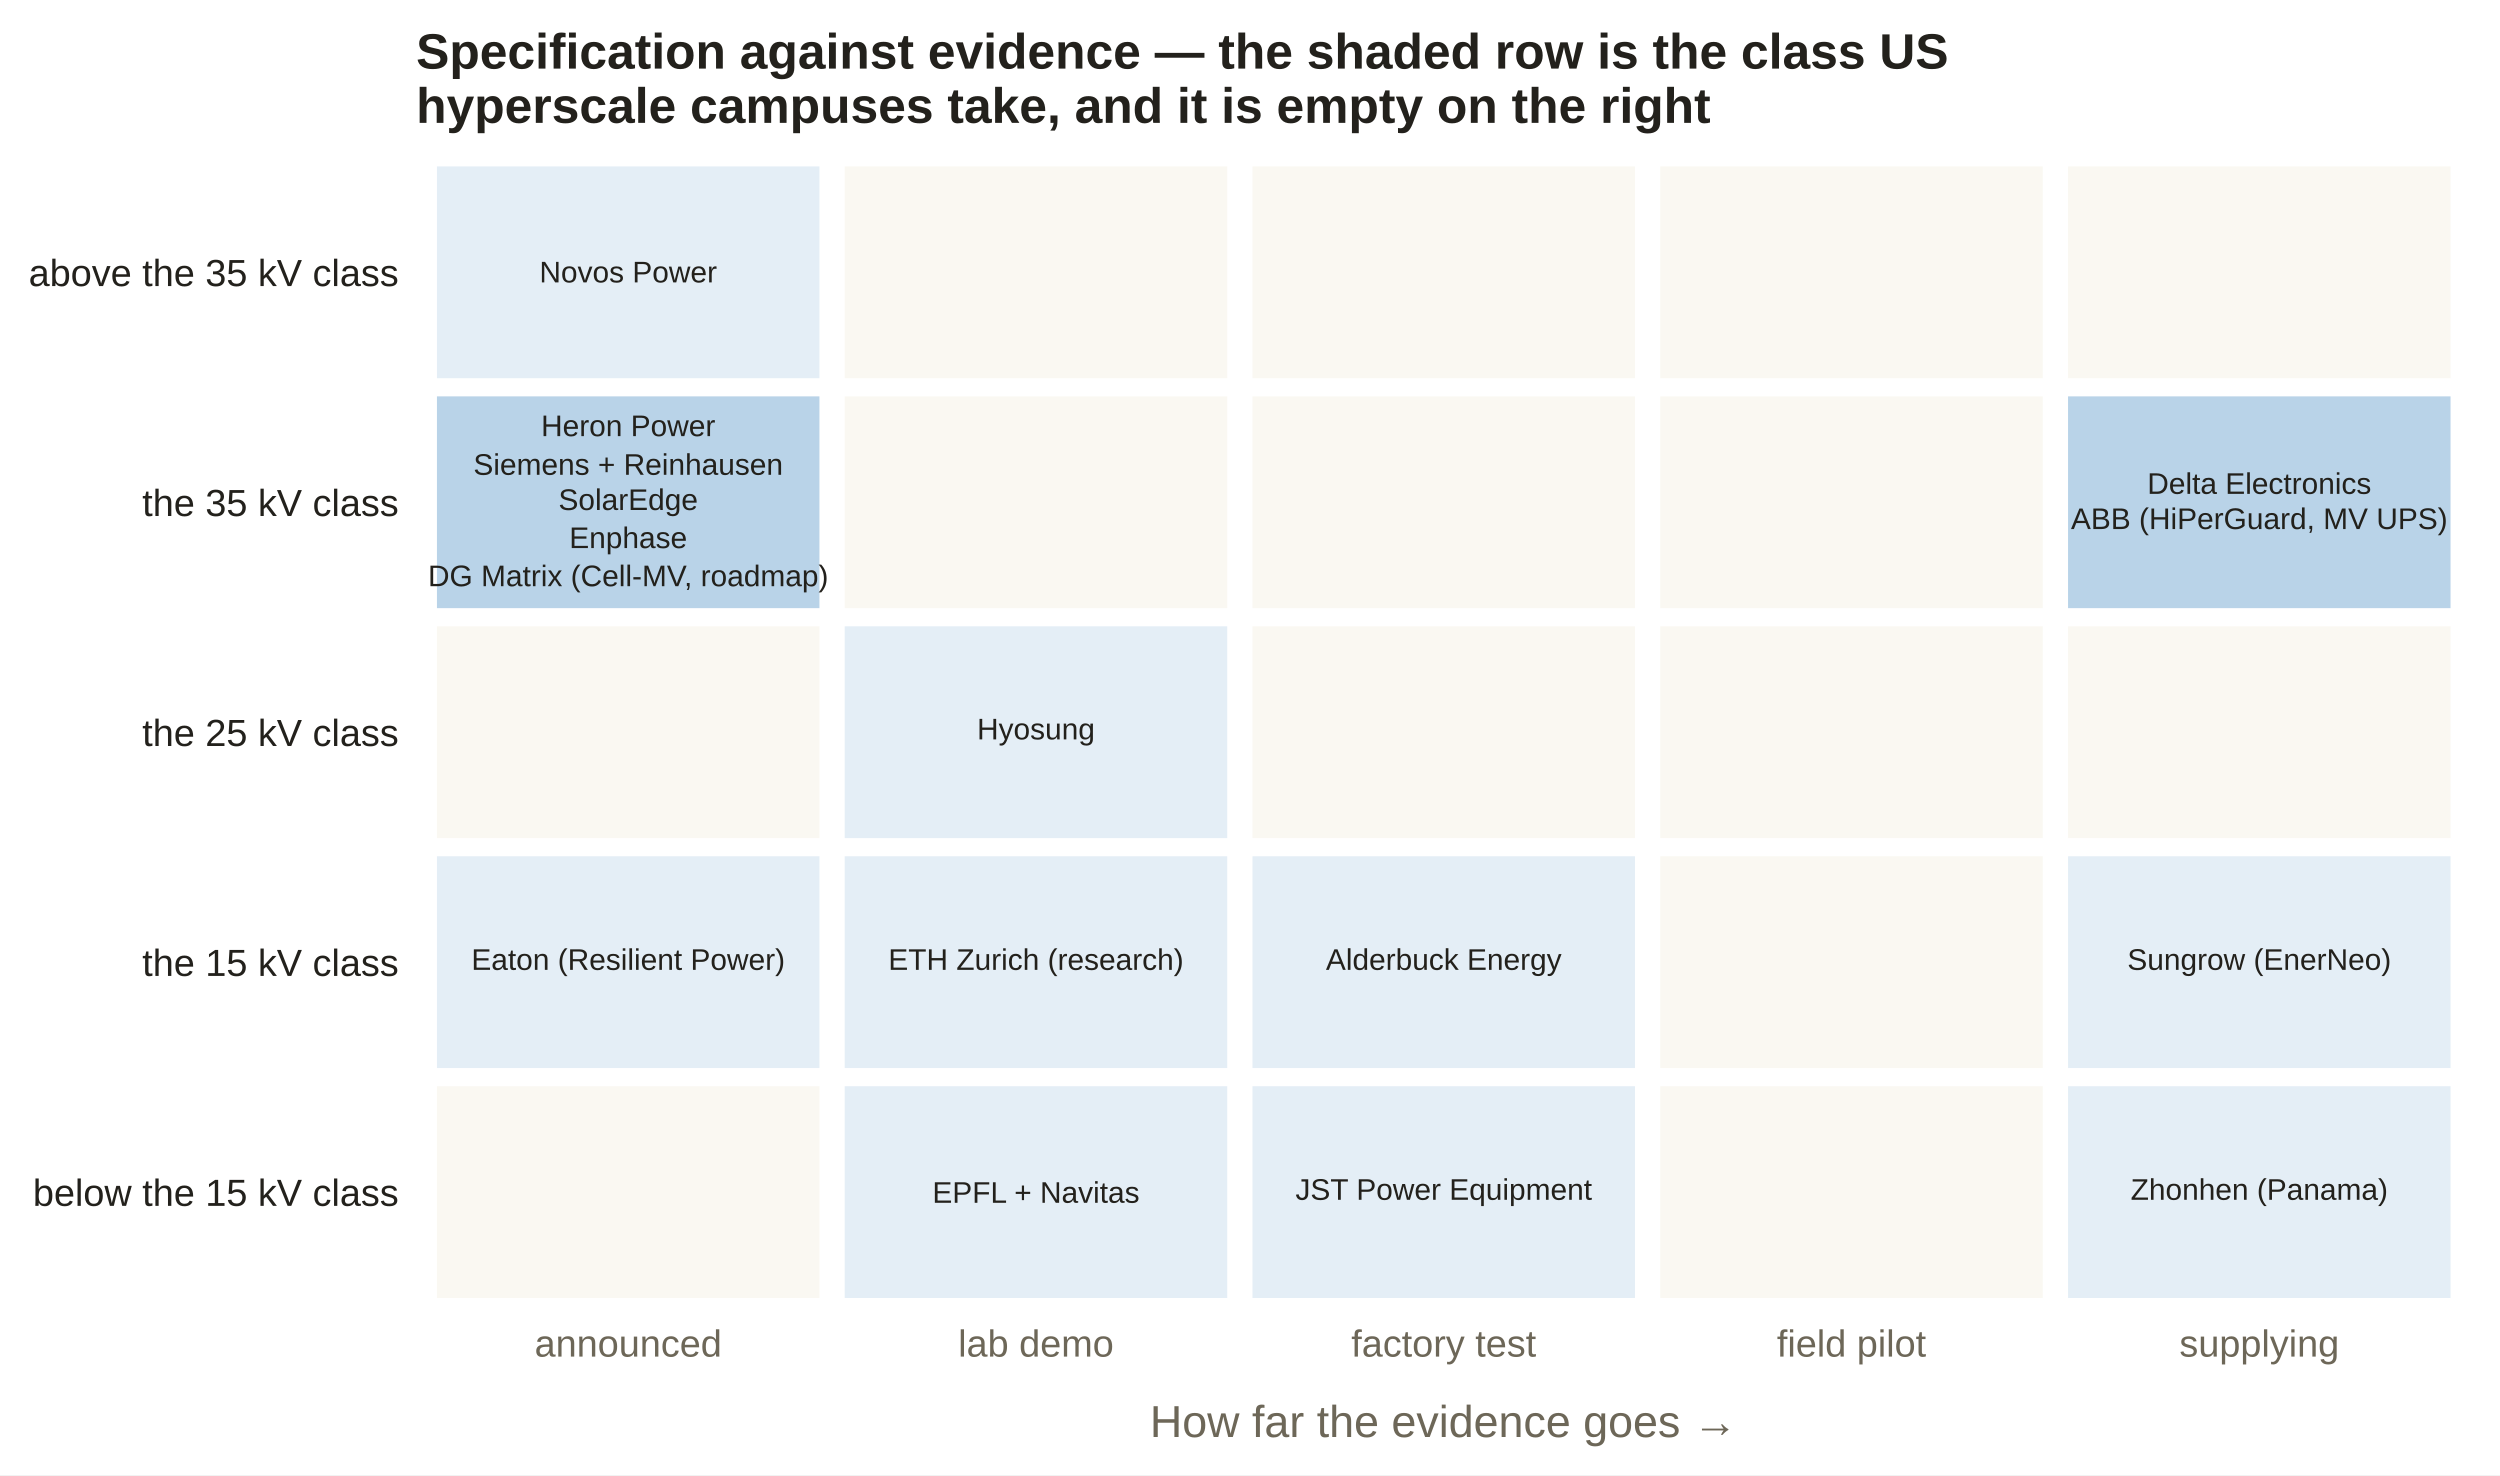
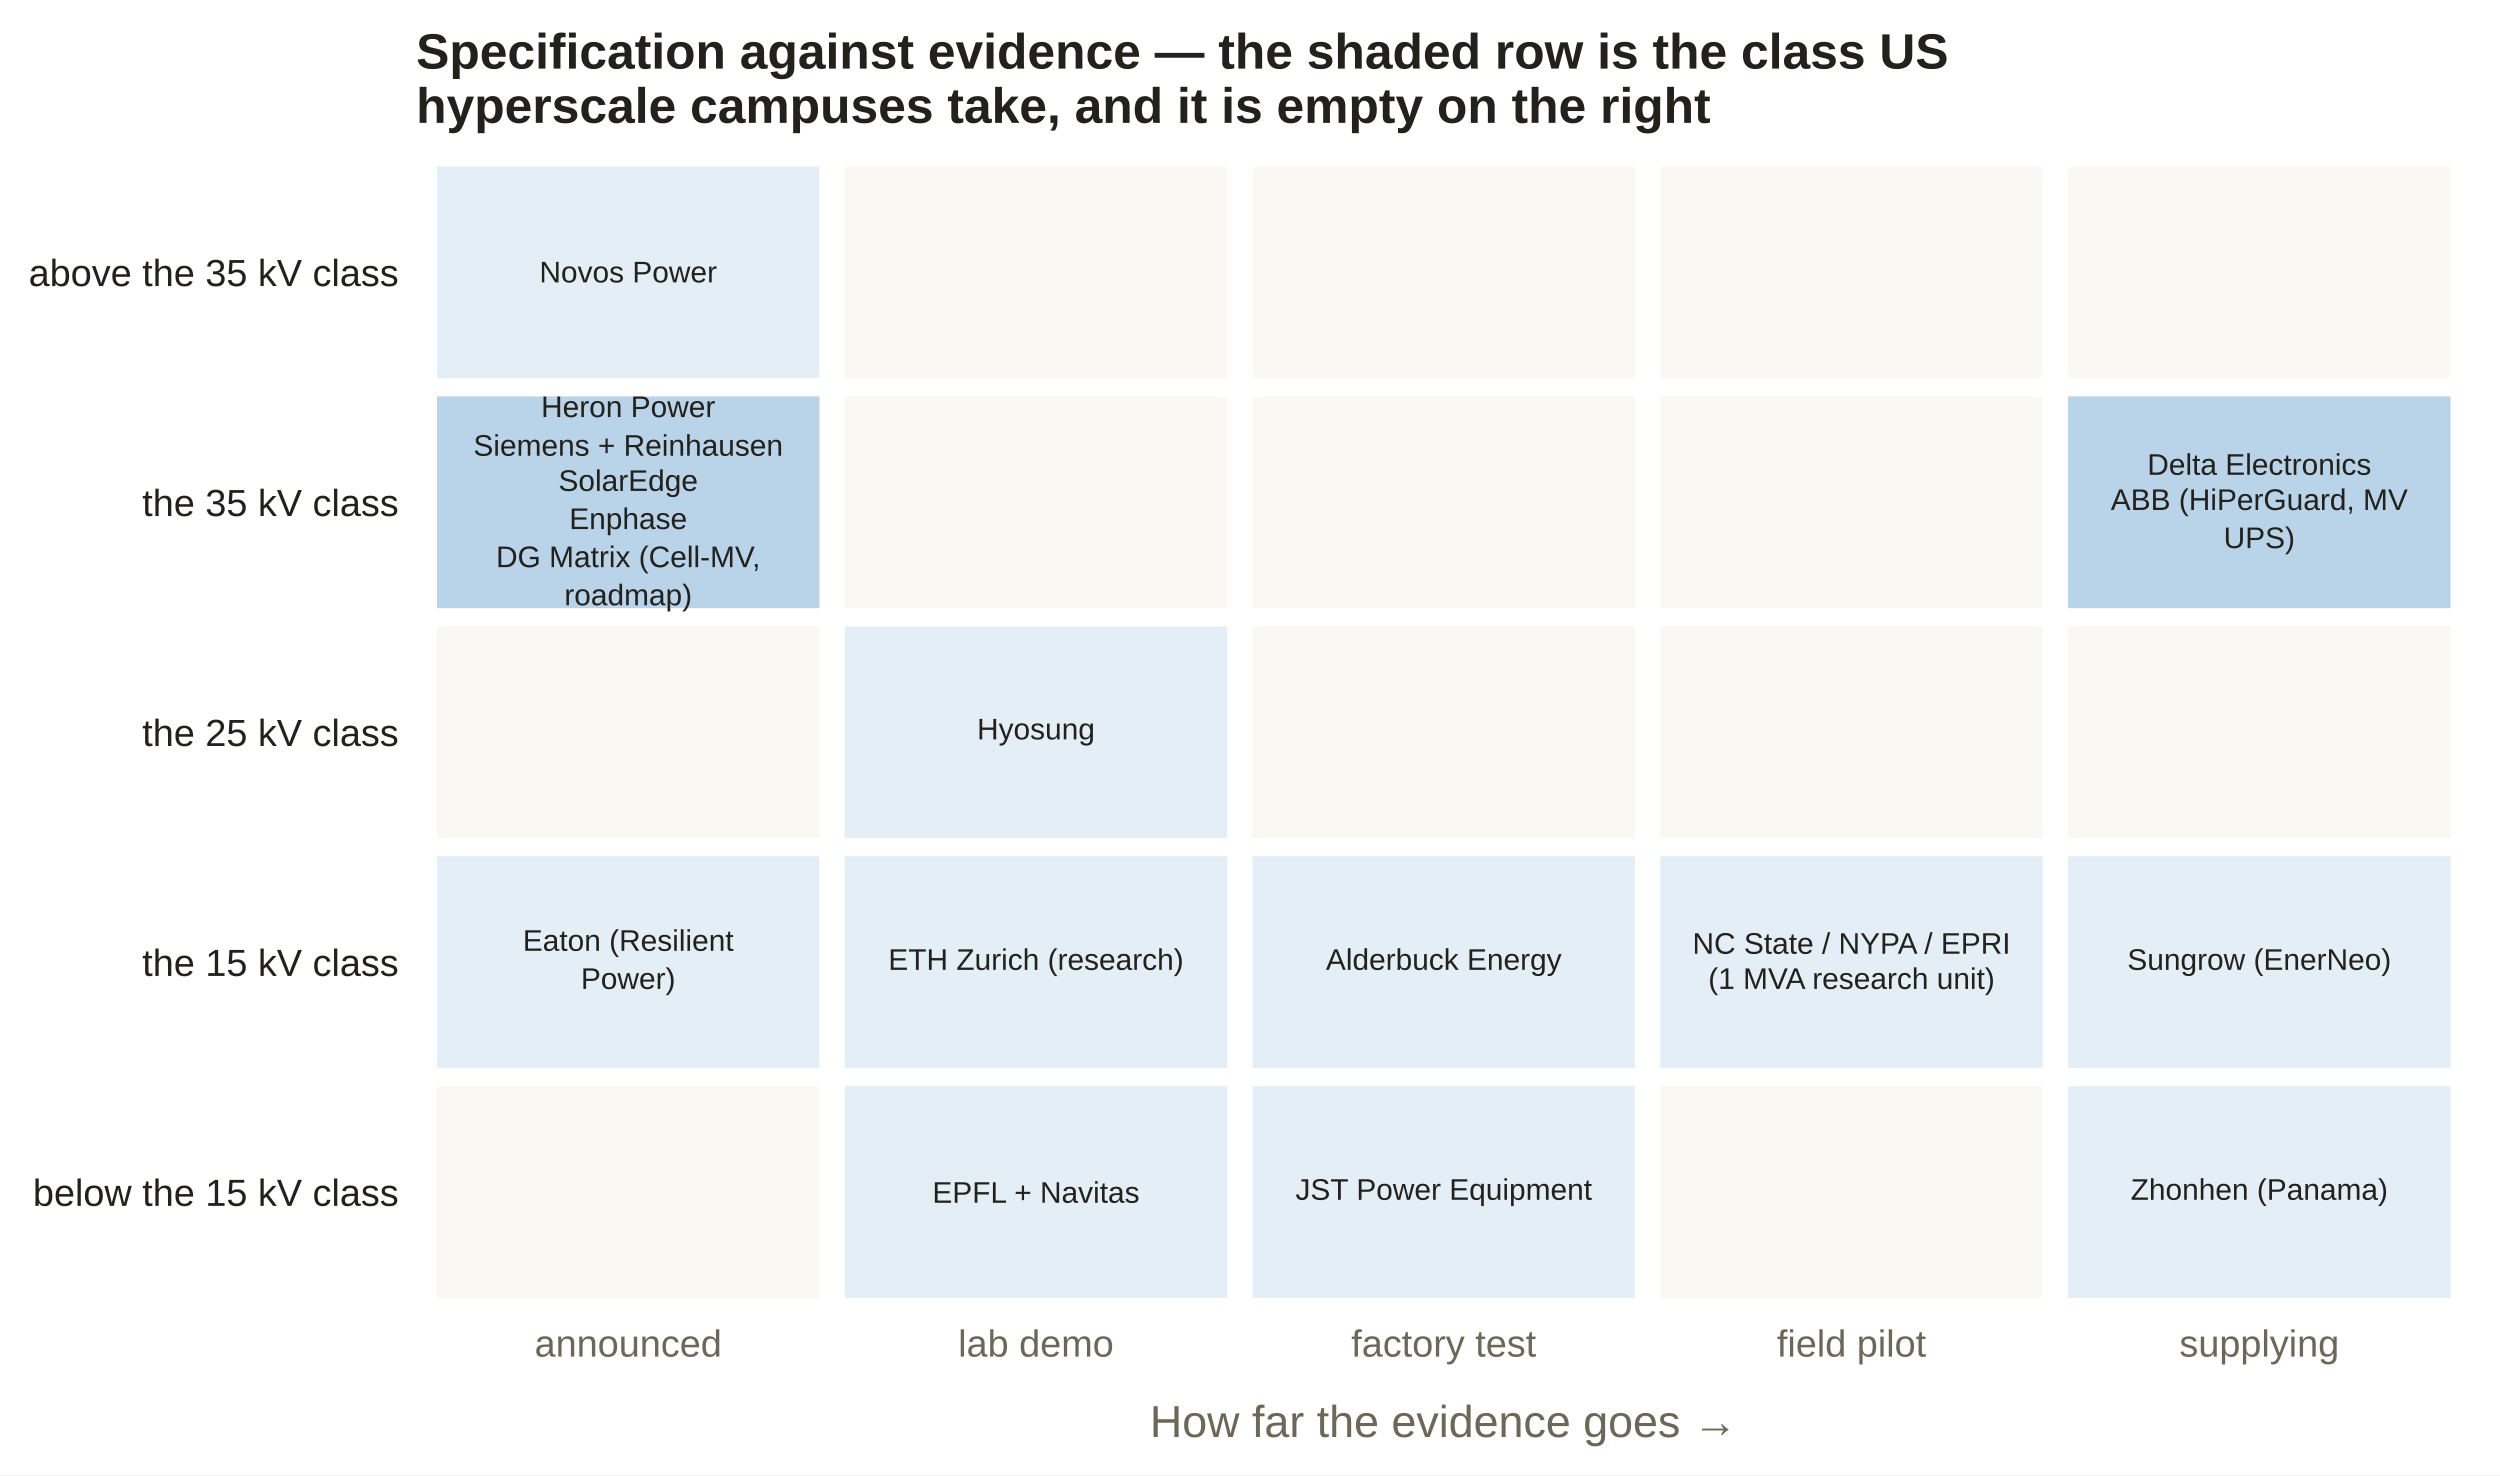
<svg xmlns="http://www.w3.org/2000/svg" width="502.292pt" height="296.375pt" viewBox="0 0 502.292 296.375" version="1.1">
  <defs>
    <style type="text/css">*{stroke-linejoin: round; stroke-linecap: butt}</style>
  </defs>
  <g id="figure_1">
    <g id="patch_1">
      <path d="M 0 296.375  L 502.292 296.375  L 502.292 0  L 0 0  z " style="fill: #ffffff" />
    </g>
    <g id="axes_1">
      <g id="patch_2">
        <path d="M 83.612 263.536  L 496.532 263.536  L 496.532 30.688  L 83.612 30.688  z " style="fill: #ffffff" />
      </g>
      <g id="matplotlib.axis_1">
        <g id="xtick_1">
          <g id="line2d_1" />
          <g id="text_1">
            <text style="font-size: 7.6px; font-family: 'Arial', 'Liberation Sans', 'DejaVu Sans', sans-serif; text-anchor: middle; fill: #6d6758" x="126.215" y="272.569" transform="rotate(-0 126.2146 272.5688)">announced</text>
          </g>
        </g>
        <g id="xtick_2">
          <g id="line2d_2" />
          <g id="text_2">
            <text style="font-size: 7.6px; font-family: 'Arial', 'Liberation Sans', 'DejaVu Sans', sans-serif; text-anchor: middle; fill: #6d6758" x="208.143" y="272.569" transform="rotate(-0 208.1432 272.5688)">lab demo</text>
          </g>
        </g>
        <g id="xtick_3">
          <g id="line2d_3" />
          <g id="text_3">
            <text style="font-size: 7.6px; font-family: 'Arial', 'Liberation Sans', 'DejaVu Sans', sans-serif; text-anchor: middle; fill: #6d6758" x="290.072" y="272.569" transform="rotate(-0 290.0718 272.5688)">factory test</text>
          </g>
        </g>
        <g id="xtick_4">
          <g id="line2d_4" />
          <g id="text_4">
            <text style="font-size: 7.6px; font-family: 'Arial', 'Liberation Sans', 'DejaVu Sans', sans-serif; text-anchor: middle; fill: #6d6758" x="372" y="272.569" transform="rotate(-0 372.0003 272.5688)">field pilot</text>
          </g>
        </g>
        <g id="xtick_5">
          <g id="line2d_5" />
          <g id="text_5">
            <text style="font-size: 7.6px; font-family: 'Arial', 'Liberation Sans', 'DejaVu Sans', sans-serif; text-anchor: middle; fill: #6d6758" x="453.929" y="272.569" transform="rotate(-0 453.9289 272.5688)">supplying</text>
          </g>
        </g>
        <g id="text_6">
          <text style="font-size: 9px; font-family: 'Arial', 'Liberation Sans', 'DejaVu Sans', sans-serif; text-anchor: middle; fill: #6d6758" x="290.072" y="288.721" transform="rotate(-0 290.0718 288.7205)">How far the evidence goes →</text>
        </g>
      </g>
      <g id="matplotlib.axis_2">
        <g id="ytick_1">
          <g id="line2d_6" />
          <g id="text_7">
            <text style="font-size: 7.6px; font-family: 'Arial', 'Liberation Sans', 'DejaVu Sans', sans-serif; text-anchor: end; fill: #23211c" x="80.112" y="57.478" transform="rotate(-0 80.11175 57.47834)">above the 35 kV class</text>
          </g>
        </g>
        <g id="ytick_2">
          <g id="line2d_7" />
          <g id="text_8">
            <text style="font-size: 7.6px; font-family: 'Arial', 'Liberation Sans', 'DejaVu Sans', sans-serif; text-anchor: end; fill: #23211c" x="80.112" y="103.678" transform="rotate(-0 80.11175 103.6783)">the 35 kV class</text>
          </g>
        </g>
        <g id="ytick_3">
          <g id="line2d_8" />
          <g id="text_9">
            <text style="font-size: 7.6px; font-family: 'Arial', 'Liberation Sans', 'DejaVu Sans', sans-serif; text-anchor: end; fill: #23211c" x="80.112" y="149.878" transform="rotate(-0 80.11175 149.8783)">the 25 kV class</text>
          </g>
        </g>
        <g id="ytick_4">
          <g id="line2d_9" />
          <g id="text_10">
            <text style="font-size: 7.6px; font-family: 'Arial', 'Liberation Sans', 'DejaVu Sans', sans-serif; text-anchor: end; fill: #23211c" x="80.112" y="196.078" transform="rotate(-0 80.11175 196.0783)">the 15 kV class</text>
          </g>
        </g>
        <g id="ytick_5">
          <g id="line2d_10" />
          <g id="text_11">
            <text style="font-size: 7.6px; font-family: 'Arial', 'Liberation Sans', 'DejaVu Sans', sans-serif; text-anchor: end; fill: #23211c" x="80.112" y="242.278" transform="rotate(-0 80.11175 242.2783)">below the 15 kV class</text>
          </g>
        </g>
      </g>
      <g id="patch_3">
-         <path d="M 86.889 76.888  L 165.54 76.888  L 165.54 32.536  L 86.889 32.536  z " clip-path="url(#pceef6f19c6)" style="fill: #e4eef6; stroke: #ffffff; stroke-width: 1.8; stroke-linejoin: miter" />
+         <path d="M 86.889 76.888  L 165.54 76.888  L 165.54 32.536  L 86.889 32.536  z " clip-path="url(#pe65a2d0a28)" style="fill: #e4eef6; stroke: #ffffff; stroke-width: 1.8; stroke-linejoin: miter" />
      </g>
      <g id="patch_4">
-         <path d="M 168.817 76.888  L 247.469 76.888  L 247.469 32.536  L 168.817 32.536  z " clip-path="url(#pceef6f19c6)" style="fill: #faf8f2; stroke: #ffffff; stroke-width: 1.8; stroke-linejoin: miter" />
+         <path d="M 168.817 76.888  L 247.469 76.888  L 247.469 32.536  L 168.817 32.536  z " clip-path="url(#pe65a2d0a28)" style="fill: #faf8f2; stroke: #ffffff; stroke-width: 1.8; stroke-linejoin: miter" />
      </g>
      <g id="patch_5">
-         <path d="M 250.746 76.888  L 329.397 76.888  L 329.397 32.536  L 250.746 32.536  z " clip-path="url(#pceef6f19c6)" style="fill: #faf8f2; stroke: #ffffff; stroke-width: 1.8; stroke-linejoin: miter" />
+         <path d="M 250.746 76.888  L 329.397 76.888  L 329.397 32.536  L 250.746 32.536  z " clip-path="url(#pe65a2d0a28)" style="fill: #faf8f2; stroke: #ffffff; stroke-width: 1.8; stroke-linejoin: miter" />
      </g>
      <g id="patch_6">
-         <path d="M 332.675 76.888  L 411.326 76.888  L 411.326 32.536  L 332.675 32.536  z " clip-path="url(#pceef6f19c6)" style="fill: #faf8f2; stroke: #ffffff; stroke-width: 1.8; stroke-linejoin: miter" />
+         <path d="M 332.675 76.888  L 411.326 76.888  L 411.326 32.536  L 332.675 32.536  z " clip-path="url(#pe65a2d0a28)" style="fill: #faf8f2; stroke: #ffffff; stroke-width: 1.8; stroke-linejoin: miter" />
      </g>
      <g id="patch_7">
-         <path d="M 414.603 76.888  L 493.255 76.888  L 493.255 32.536  L 414.603 32.536  z " clip-path="url(#pceef6f19c6)" style="fill: #faf8f2; stroke: #ffffff; stroke-width: 1.8; stroke-linejoin: miter" />
+         <path d="M 414.603 76.888  L 493.255 76.888  L 493.255 32.536  L 414.603 32.536  z " clip-path="url(#pe65a2d0a28)" style="fill: #faf8f2; stroke: #ffffff; stroke-width: 1.8; stroke-linejoin: miter" />
      </g>
      <g id="patch_8">
-         <path d="M 86.889 123.088  L 165.54 123.088  L 165.54 78.736  L 86.889 78.736  z " clip-path="url(#pceef6f19c6)" style="fill: #b9d3e8; stroke: #ffffff; stroke-width: 1.8; stroke-linejoin: miter" />
+         <path d="M 86.889 123.088  L 165.54 123.088  L 165.54 78.736  L 86.889 78.736  z " clip-path="url(#pe65a2d0a28)" style="fill: #b9d3e8; stroke: #ffffff; stroke-width: 1.8; stroke-linejoin: miter" />
      </g>
      <g id="patch_9">
-         <path d="M 168.817 123.088  L 247.469 123.088  L 247.469 78.736  L 168.817 78.736  z " clip-path="url(#pceef6f19c6)" style="fill: #faf8f2; stroke: #ffffff; stroke-width: 1.8; stroke-linejoin: miter" />
+         <path d="M 168.817 123.088  L 247.469 123.088  L 247.469 78.736  L 168.817 78.736  z " clip-path="url(#pe65a2d0a28)" style="fill: #faf8f2; stroke: #ffffff; stroke-width: 1.8; stroke-linejoin: miter" />
      </g>
      <g id="patch_10">
-         <path d="M 250.746 123.088  L 329.397 123.088  L 329.397 78.736  L 250.746 78.736  z " clip-path="url(#pceef6f19c6)" style="fill: #faf8f2; stroke: #ffffff; stroke-width: 1.8; stroke-linejoin: miter" />
+         <path d="M 250.746 123.088  L 329.397 123.088  L 329.397 78.736  L 250.746 78.736  z " clip-path="url(#pe65a2d0a28)" style="fill: #faf8f2; stroke: #ffffff; stroke-width: 1.8; stroke-linejoin: miter" />
      </g>
      <g id="patch_11">
-         <path d="M 332.675 123.088  L 411.326 123.088  L 411.326 78.736  L 332.675 78.736  z " clip-path="url(#pceef6f19c6)" style="fill: #faf8f2; stroke: #ffffff; stroke-width: 1.8; stroke-linejoin: miter" />
+         <path d="M 332.675 123.088  L 411.326 123.088  L 411.326 78.736  L 332.675 78.736  z " clip-path="url(#pe65a2d0a28)" style="fill: #faf8f2; stroke: #ffffff; stroke-width: 1.8; stroke-linejoin: miter" />
      </g>
      <g id="patch_12">
-         <path d="M 414.603 123.088  L 493.255 123.088  L 493.255 78.736  L 414.603 78.736  z " clip-path="url(#pceef6f19c6)" style="fill: #b9d3e8; stroke: #ffffff; stroke-width: 1.8; stroke-linejoin: miter" />
+         <path d="M 414.603 123.088  L 493.255 123.088  L 493.255 78.736  L 414.603 78.736  z " clip-path="url(#pe65a2d0a28)" style="fill: #b9d3e8; stroke: #ffffff; stroke-width: 1.8; stroke-linejoin: miter" />
      </g>
      <g id="patch_13">
-         <path d="M 86.889 169.288  L 165.54 169.288  L 165.54 124.936  L 86.889 124.936  z " clip-path="url(#pceef6f19c6)" style="fill: #faf8f2; stroke: #ffffff; stroke-width: 1.8; stroke-linejoin: miter" />
+         <path d="M 86.889 169.288  L 165.54 169.288  L 165.54 124.936  L 86.889 124.936  z " clip-path="url(#pe65a2d0a28)" style="fill: #faf8f2; stroke: #ffffff; stroke-width: 1.8; stroke-linejoin: miter" />
      </g>
      <g id="patch_14">
-         <path d="M 168.817 169.288  L 247.469 169.288  L 247.469 124.936  L 168.817 124.936  z " clip-path="url(#pceef6f19c6)" style="fill: #e4eef6; stroke: #ffffff; stroke-width: 1.8; stroke-linejoin: miter" />
+         <path d="M 168.817 169.288  L 247.469 169.288  L 247.469 124.936  L 168.817 124.936  z " clip-path="url(#pe65a2d0a28)" style="fill: #e4eef6; stroke: #ffffff; stroke-width: 1.8; stroke-linejoin: miter" />
      </g>
      <g id="patch_15">
-         <path d="M 250.746 169.288  L 329.397 169.288  L 329.397 124.936  L 250.746 124.936  z " clip-path="url(#pceef6f19c6)" style="fill: #faf8f2; stroke: #ffffff; stroke-width: 1.8; stroke-linejoin: miter" />
+         <path d="M 250.746 169.288  L 329.397 169.288  L 329.397 124.936  L 250.746 124.936  z " clip-path="url(#pe65a2d0a28)" style="fill: #faf8f2; stroke: #ffffff; stroke-width: 1.8; stroke-linejoin: miter" />
      </g>
      <g id="patch_16">
-         <path d="M 332.675 169.288  L 411.326 169.288  L 411.326 124.936  L 332.675 124.936  z " clip-path="url(#pceef6f19c6)" style="fill: #faf8f2; stroke: #ffffff; stroke-width: 1.8; stroke-linejoin: miter" />
+         <path d="M 332.675 169.288  L 411.326 169.288  L 411.326 124.936  L 332.675 124.936  z " clip-path="url(#pe65a2d0a28)" style="fill: #faf8f2; stroke: #ffffff; stroke-width: 1.8; stroke-linejoin: miter" />
      </g>
      <g id="patch_17">
-         <path d="M 414.603 169.288  L 493.255 169.288  L 493.255 124.936  L 414.603 124.936  z " clip-path="url(#pceef6f19c6)" style="fill: #faf8f2; stroke: #ffffff; stroke-width: 1.8; stroke-linejoin: miter" />
+         <path d="M 414.603 169.288  L 493.255 169.288  L 493.255 124.936  L 414.603 124.936  z " clip-path="url(#pe65a2d0a28)" style="fill: #faf8f2; stroke: #ffffff; stroke-width: 1.8; stroke-linejoin: miter" />
      </g>
      <g id="patch_18">
-         <path d="M 86.889 215.488  L 165.54 215.488  L 165.54 171.136  L 86.889 171.136  z " clip-path="url(#pceef6f19c6)" style="fill: #e4eef6; stroke: #ffffff; stroke-width: 1.8; stroke-linejoin: miter" />
+         <path d="M 86.889 215.488  L 165.54 215.488  L 165.54 171.136  L 86.889 171.136  z " clip-path="url(#pe65a2d0a28)" style="fill: #e4eef6; stroke: #ffffff; stroke-width: 1.8; stroke-linejoin: miter" />
      </g>
      <g id="patch_19">
-         <path d="M 168.817 215.488  L 247.469 215.488  L 247.469 171.136  L 168.817 171.136  z " clip-path="url(#pceef6f19c6)" style="fill: #e4eef6; stroke: #ffffff; stroke-width: 1.8; stroke-linejoin: miter" />
+         <path d="M 168.817 215.488  L 247.469 215.488  L 247.469 171.136  L 168.817 171.136  z " clip-path="url(#pe65a2d0a28)" style="fill: #e4eef6; stroke: #ffffff; stroke-width: 1.8; stroke-linejoin: miter" />
      </g>
      <g id="patch_20">
-         <path d="M 250.746 215.488  L 329.397 215.488  L 329.397 171.136  L 250.746 171.136  z " clip-path="url(#pceef6f19c6)" style="fill: #e4eef6; stroke: #ffffff; stroke-width: 1.8; stroke-linejoin: miter" />
+         <path d="M 250.746 215.488  L 329.397 215.488  L 329.397 171.136  L 250.746 171.136  z " clip-path="url(#pe65a2d0a28)" style="fill: #e4eef6; stroke: #ffffff; stroke-width: 1.8; stroke-linejoin: miter" />
      </g>
      <g id="patch_21">
-         <path d="M 332.675 215.488  L 411.326 215.488  L 411.326 171.136  L 332.675 171.136  z " clip-path="url(#pceef6f19c6)" style="fill: #faf8f2; stroke: #ffffff; stroke-width: 1.8; stroke-linejoin: miter" />
+         <path d="M 332.675 215.488  L 411.326 215.488  L 411.326 171.136  L 332.675 171.136  z " clip-path="url(#pe65a2d0a28)" style="fill: #e4eef6; stroke: #ffffff; stroke-width: 1.8; stroke-linejoin: miter" />
      </g>
      <g id="patch_22">
-         <path d="M 414.603 215.488  L 493.255 215.488  L 493.255 171.136  L 414.603 171.136  z " clip-path="url(#pceef6f19c6)" style="fill: #e4eef6; stroke: #ffffff; stroke-width: 1.8; stroke-linejoin: miter" />
+         <path d="M 414.603 215.488  L 493.255 215.488  L 493.255 171.136  L 414.603 171.136  z " clip-path="url(#pe65a2d0a28)" style="fill: #e4eef6; stroke: #ffffff; stroke-width: 1.8; stroke-linejoin: miter" />
      </g>
      <g id="patch_23">
-         <path d="M 86.889 261.688  L 165.54 261.688  L 165.54 217.336  L 86.889 217.336  z " clip-path="url(#pceef6f19c6)" style="fill: #faf8f2; stroke: #ffffff; stroke-width: 1.8; stroke-linejoin: miter" />
+         <path d="M 86.889 261.688  L 165.54 261.688  L 165.54 217.336  L 86.889 217.336  z " clip-path="url(#pe65a2d0a28)" style="fill: #faf8f2; stroke: #ffffff; stroke-width: 1.8; stroke-linejoin: miter" />
      </g>
      <g id="patch_24">
-         <path d="M 168.817 261.688  L 247.469 261.688  L 247.469 217.336  L 168.817 217.336  z " clip-path="url(#pceef6f19c6)" style="fill: #e4eef6; stroke: #ffffff; stroke-width: 1.8; stroke-linejoin: miter" />
+         <path d="M 168.817 261.688  L 247.469 261.688  L 247.469 217.336  L 168.817 217.336  z " clip-path="url(#pe65a2d0a28)" style="fill: #e4eef6; stroke: #ffffff; stroke-width: 1.8; stroke-linejoin: miter" />
      </g>
      <g id="patch_25">
-         <path d="M 250.746 261.688  L 329.397 261.688  L 329.397 217.336  L 250.746 217.336  z " clip-path="url(#pceef6f19c6)" style="fill: #e4eef6; stroke: #ffffff; stroke-width: 1.8; stroke-linejoin: miter" />
+         <path d="M 250.746 261.688  L 329.397 261.688  L 329.397 217.336  L 250.746 217.336  z " clip-path="url(#pe65a2d0a28)" style="fill: #e4eef6; stroke: #ffffff; stroke-width: 1.8; stroke-linejoin: miter" />
      </g>
      <g id="patch_26">
-         <path d="M 332.675 261.688  L 411.326 261.688  L 411.326 217.336  L 332.675 217.336  z " clip-path="url(#pceef6f19c6)" style="fill: #faf8f2; stroke: #ffffff; stroke-width: 1.8; stroke-linejoin: miter" />
+         <path d="M 332.675 261.688  L 411.326 261.688  L 411.326 217.336  L 332.675 217.336  z " clip-path="url(#pe65a2d0a28)" style="fill: #faf8f2; stroke: #ffffff; stroke-width: 1.8; stroke-linejoin: miter" />
      </g>
      <g id="patch_27">
-         <path d="M 414.603 261.688  L 493.255 261.688  L 493.255 217.336  L 414.603 217.336  z " clip-path="url(#pceef6f19c6)" style="fill: #e4eef6; stroke: #ffffff; stroke-width: 1.8; stroke-linejoin: miter" />
+         <path d="M 414.603 261.688  L 493.255 261.688  L 493.255 217.336  L 414.603 217.336  z " clip-path="url(#pe65a2d0a28)" style="fill: #e4eef6; stroke: #ffffff; stroke-width: 1.8; stroke-linejoin: miter" />
      </g>
      <g id="text_12">
        <text style="font-size: 6px; font-family: 'Arial', 'Liberation Sans', 'DejaVu Sans', sans-serif; text-anchor: middle; fill: #23211c" x="126.215" y="56.746" transform="rotate(-0 126.2146 56.74621)">Novos Power</text>
      </g>
      <g id="text_13">
-         <text style="font-size: 6px; font-family: 'Arial', 'Liberation Sans', 'DejaVu Sans', sans-serif; fill: #23211c" transform="translate(108.7077 87.63027)">Heron Power</text>
-         <text style="font-size: 6px; font-family: 'Arial', 'Liberation Sans', 'DejaVu Sans', sans-serif; fill: #23211c" transform="translate(95.11304 95.39839)">Siemens + Reinhausen</text>
-         <text style="font-size: 6px; font-family: 'Arial', 'Liberation Sans', 'DejaVu Sans', sans-serif; fill: #23211c" transform="translate(112.2055 102.4634)">SolarEdge</text>
-         <text style="font-size: 6px; font-family: 'Arial', 'Liberation Sans', 'DejaVu Sans', sans-serif; fill: #23211c" transform="translate(114.3721 110.1214)">Enphase</text>
-         <text style="font-size: 6px; font-family: 'Arial', 'Liberation Sans', 'DejaVu Sans', sans-serif; fill: #23211c" transform="translate(85.98601 117.7793)">DG Matrix (Cell-MV, roadmap)</text>
+         <text style="font-size: 6px; font-family: 'Arial', 'Liberation Sans', 'DejaVu Sans', sans-serif; fill: #23211c" transform="translate(108.7077 83.80128)">Heron Power</text>
+         <text style="font-size: 6px; font-family: 'Arial', 'Liberation Sans', 'DejaVu Sans', sans-serif; fill: #23211c" transform="translate(95.11304 91.56941)">Siemens + Reinhausen</text>
+         <text style="font-size: 6px; font-family: 'Arial', 'Liberation Sans', 'DejaVu Sans', sans-serif; fill: #23211c" transform="translate(112.2055 98.63441)">SolarEdge</text>
+         <text style="font-size: 6px; font-family: 'Arial', 'Liberation Sans', 'DejaVu Sans', sans-serif; fill: #23211c" transform="translate(114.3721 106.2924)">Enphase</text>
+         <text style="font-size: 6px; font-family: 'Arial', 'Liberation Sans', 'DejaVu Sans', sans-serif; fill: #23211c" transform="translate(99.65758 113.9518)">DG Matrix (Cell-MV,</text>
+         <text style="font-size: 6px; font-family: 'Arial', 'Liberation Sans', 'DejaVu Sans', sans-serif; fill: #23211c" transform="translate(113.3765 121.6083)">roadmap)</text>
      </g>
      <g id="text_14">
-         <text style="font-size: 6px; font-family: 'Arial', 'Liberation Sans', 'DejaVu Sans', sans-serif; fill: #23211c" transform="translate(431.4209 99.22738)">Delta Electronics</text>
-         <text style="font-size: 6px; font-family: 'Arial', 'Liberation Sans', 'DejaVu Sans', sans-serif; fill: #23211c" transform="translate(416.0867 106.2938)">ABB (HiPerGuard, MV UPS)</text>
+         <text style="font-size: 6px; font-family: 'Arial', 'Liberation Sans', 'DejaVu Sans', sans-serif; fill: #23211c" transform="translate(431.4209 95.39839)">Delta Electronics</text>
+         <text style="font-size: 6px; font-family: 'Arial', 'Liberation Sans', 'DejaVu Sans', sans-serif; fill: #23211c" transform="translate(424.0878 102.4648)">ABB (HiPerGuard, MV</text>
+         <text style="font-size: 6px; font-family: 'Arial', 'Liberation Sans', 'DejaVu Sans', sans-serif; fill: #23211c" transform="translate(446.7612 110.1228)">UPS)</text>
      </g>
      <g id="text_15">
        <text style="font-size: 6px; font-family: 'Arial', 'Liberation Sans', 'DejaVu Sans', sans-serif; text-anchor: middle; fill: #23211c" x="208.143" y="148.553" transform="rotate(-0 208.1432 148.5532)">Hyosung</text>
      </g>
      <g id="text_16">
-         <text style="font-size: 6px; font-family: 'Arial', 'Liberation Sans', 'DejaVu Sans', sans-serif; text-anchor: middle; fill: #23211c" x="126.215" y="194.865" transform="rotate(-0 126.2146 194.8648)">Eaton (Resilient Power)</text>
+         <text style="font-size: 6px; font-family: 'Arial', 'Liberation Sans', 'DejaVu Sans', sans-serif; fill: #23211c" transform="translate(105.0384 191.0358)">Eaton (Resilient</text>
+         <text style="font-size: 6px; font-family: 'Arial', 'Liberation Sans', 'DejaVu Sans', sans-serif; fill: #23211c" transform="translate(116.7126 198.6938)">Power)</text>
      </g>
      <g id="text_17">
        <text style="font-size: 6px; font-family: 'Arial', 'Liberation Sans', 'DejaVu Sans', sans-serif; text-anchor: middle; fill: #23211c" x="208.143" y="194.865" transform="rotate(-0 208.1432 194.8648)">ETH Zurich (research)</text>
      </g>
      <g id="text_18">
        <text style="font-size: 6px; font-family: 'Arial', 'Liberation Sans', 'DejaVu Sans', sans-serif; text-anchor: middle; fill: #23211c" x="290.072" y="194.863" transform="rotate(-0 290.0718 194.8634)">Alderbuck Energy</text>
      </g>
      <g id="text_19">
+         <text style="font-size: 6px; font-family: 'Arial', 'Liberation Sans', 'DejaVu Sans', sans-serif; fill: #23211c" transform="translate(340.0447 191.6274)">NC State / NYPA / EPRI</text>
+         <text style="font-size: 6px; font-family: 'Arial', 'Liberation Sans', 'DejaVu Sans', sans-serif; fill: #23211c" transform="translate(343.2134 198.6938)">(1 MVA research unit)</text>
+       </g>
+       <g id="text_20">
        <text style="font-size: 6px; font-family: 'Arial', 'Liberation Sans', 'DejaVu Sans', sans-serif; text-anchor: middle; fill: #23211c" x="453.929" y="194.863" transform="rotate(-0 453.9289 194.8634)">Sungrow (EnerNeo)</text>
      </g>
-       <g id="text_20">
+       <g id="text_21">
        <text style="font-size: 6px; font-family: 'Arial', 'Liberation Sans', 'DejaVu Sans', sans-serif; text-anchor: middle; fill: #23211c" x="208.143" y="241.656" transform="rotate(-0 208.1432 241.6564)">EPFL + Navitas</text>
      </g>
-       <g id="text_21">
+       <g id="text_22">
        <text style="font-size: 6px; font-family: 'Arial', 'Liberation Sans', 'DejaVu Sans', sans-serif; text-anchor: middle; fill: #23211c" x="290.072" y="241.063" transform="rotate(-0 290.0718 241.0634)">JST Power Equipment</text>
      </g>
-       <g id="text_22">
+       <g id="text_23">
        <text style="font-size: 6px; font-family: 'Arial', 'Liberation Sans', 'DejaVu Sans', sans-serif; text-anchor: middle; fill: #23211c" x="453.929" y="241.065" transform="rotate(-0 453.9289 241.0648)">Zhonhen (Panama)</text>
      </g>
-       <g id="text_23">
+       <g id="text_24">
        <text style="font-weight: 700; font-size: 10px; font-family: 'Arial', 'Liberation Sans', 'DejaVu Sans', sans-serif; fill: #23211c" transform="translate(83.61175 13.78979)">Specification against evidence — the shaded row is the class US</text>
        <text style="font-weight: 700; font-size: 10px; font-family: 'Arial', 'Liberation Sans', 'DejaVu Sans', sans-serif; fill: #23211c" transform="translate(83.61175 24.68783)">hyperscale campuses take, and it is empty on the right</text>
      </g>
    </g>
  </g>
  <defs>
-     <clipPath id="pceef6f19c6">
+     <clipPath id="pe65a2d0a28">
      <rect x="83.612" y="30.688" width="412.92" height="232.848" />
    </clipPath>
  </defs>
</svg>
